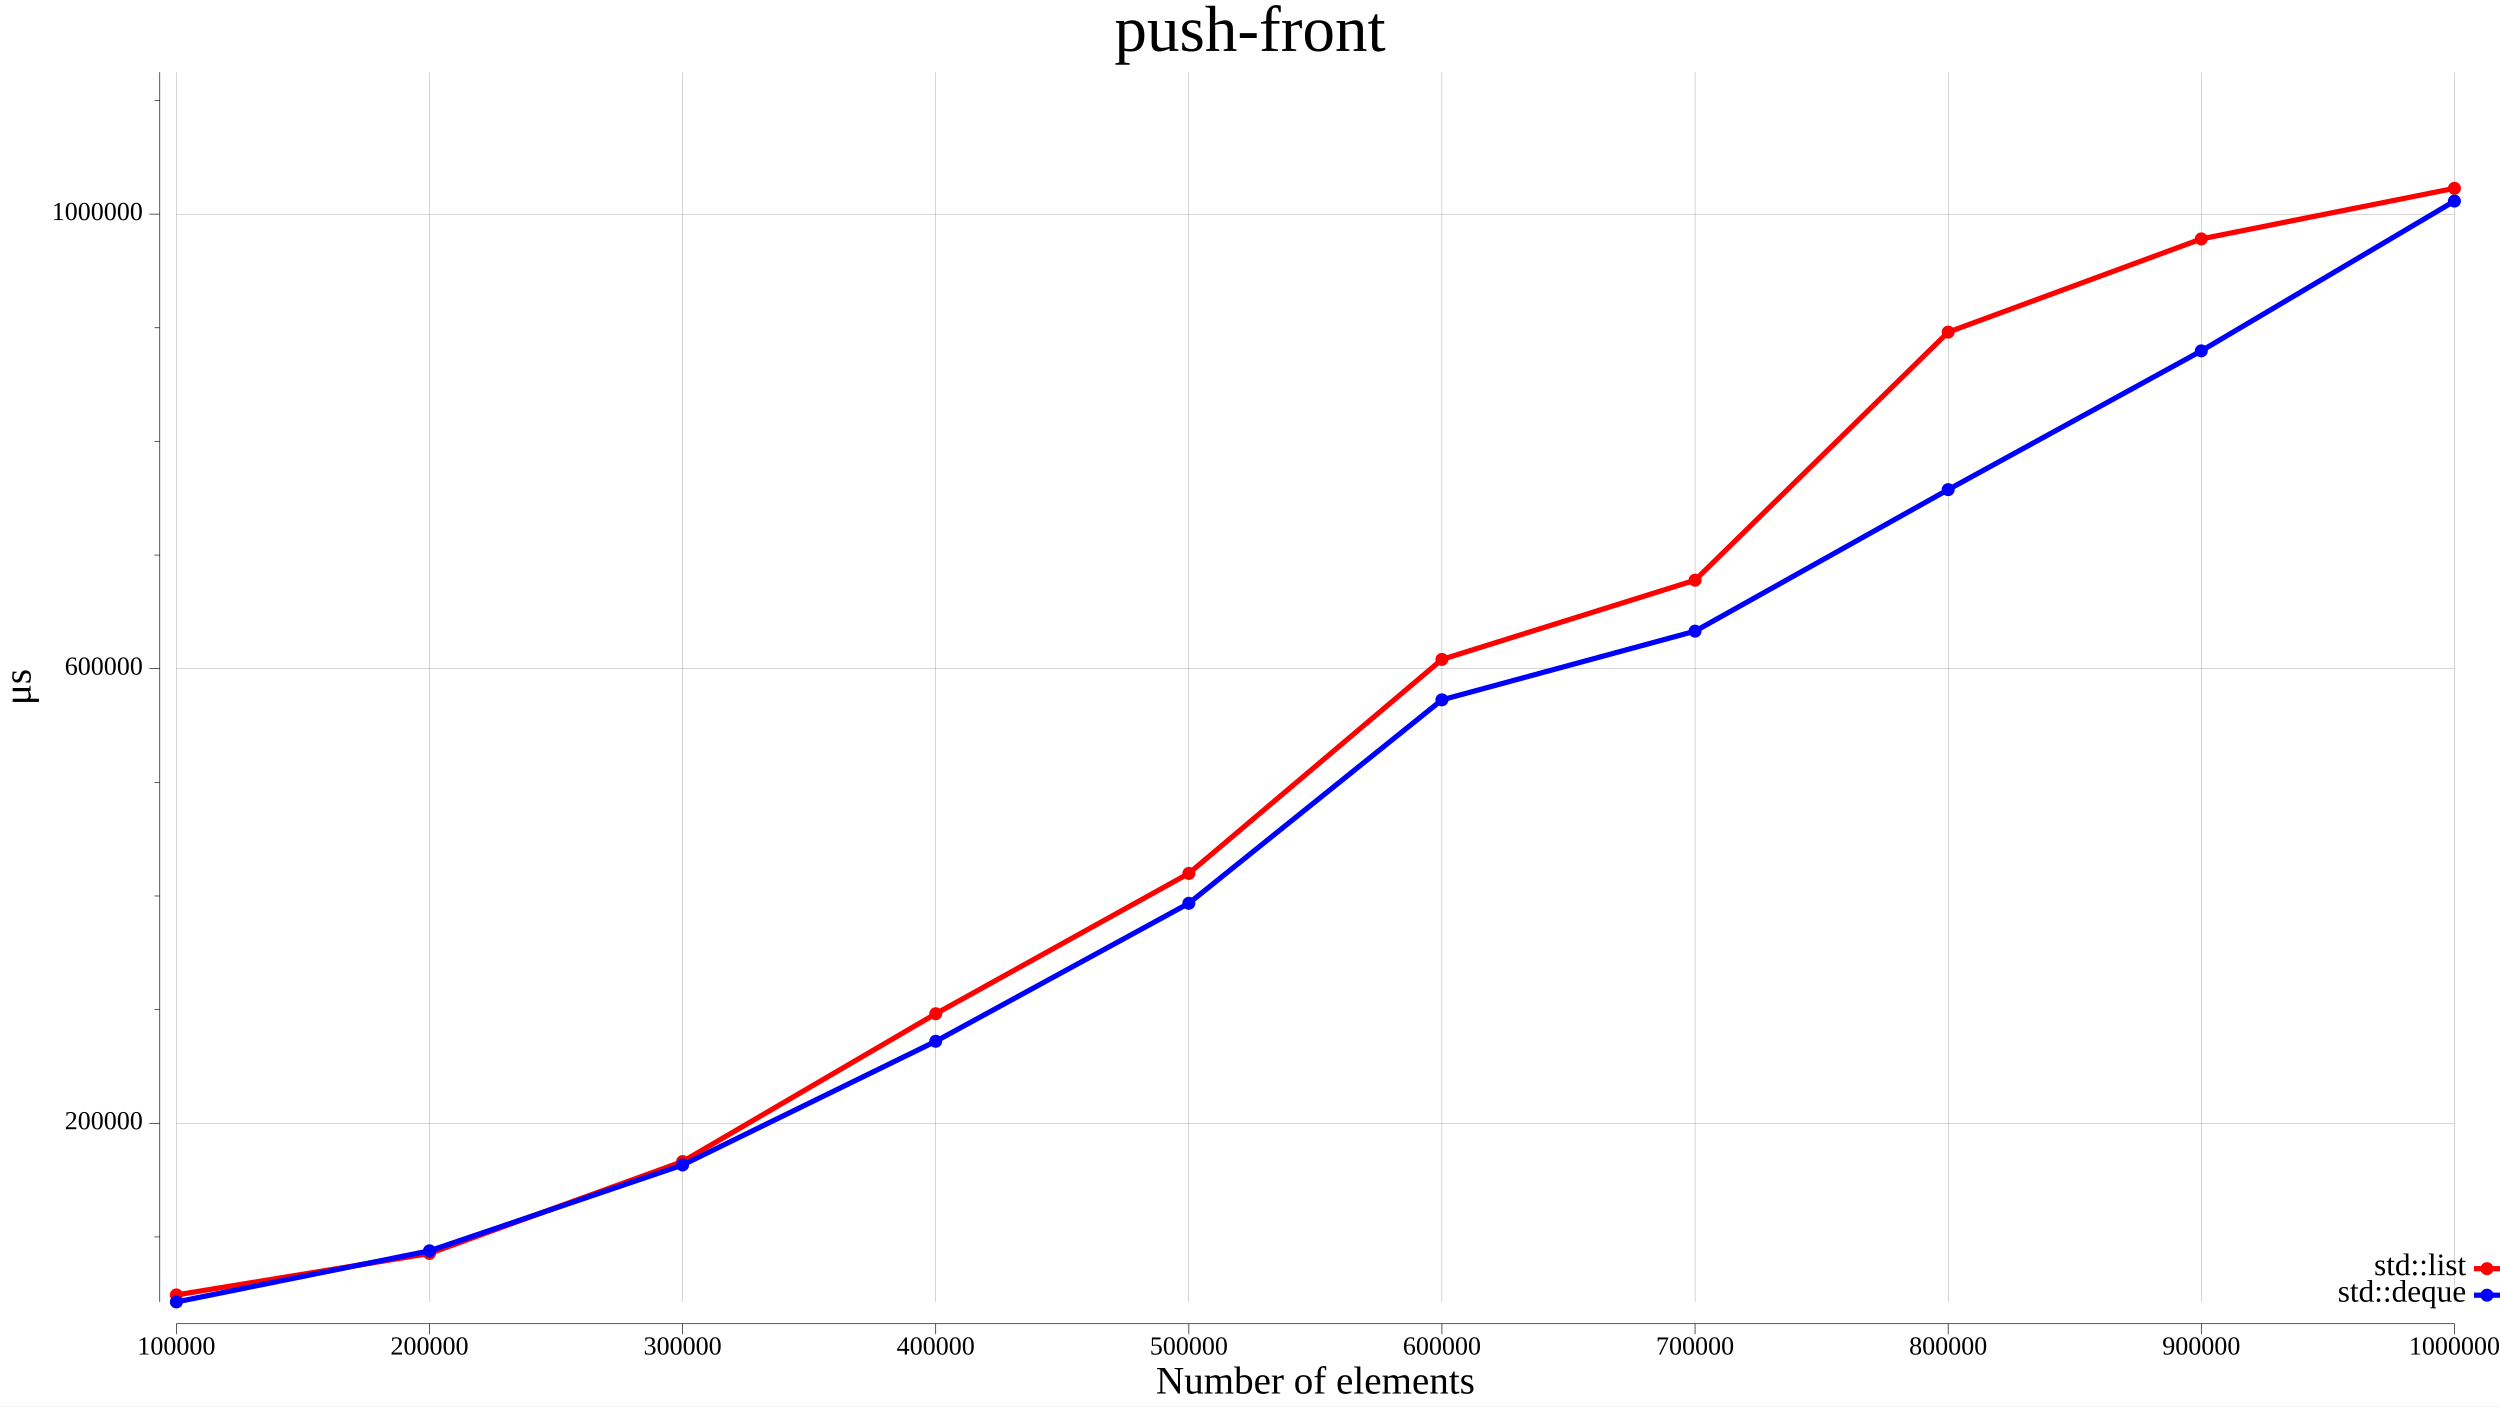
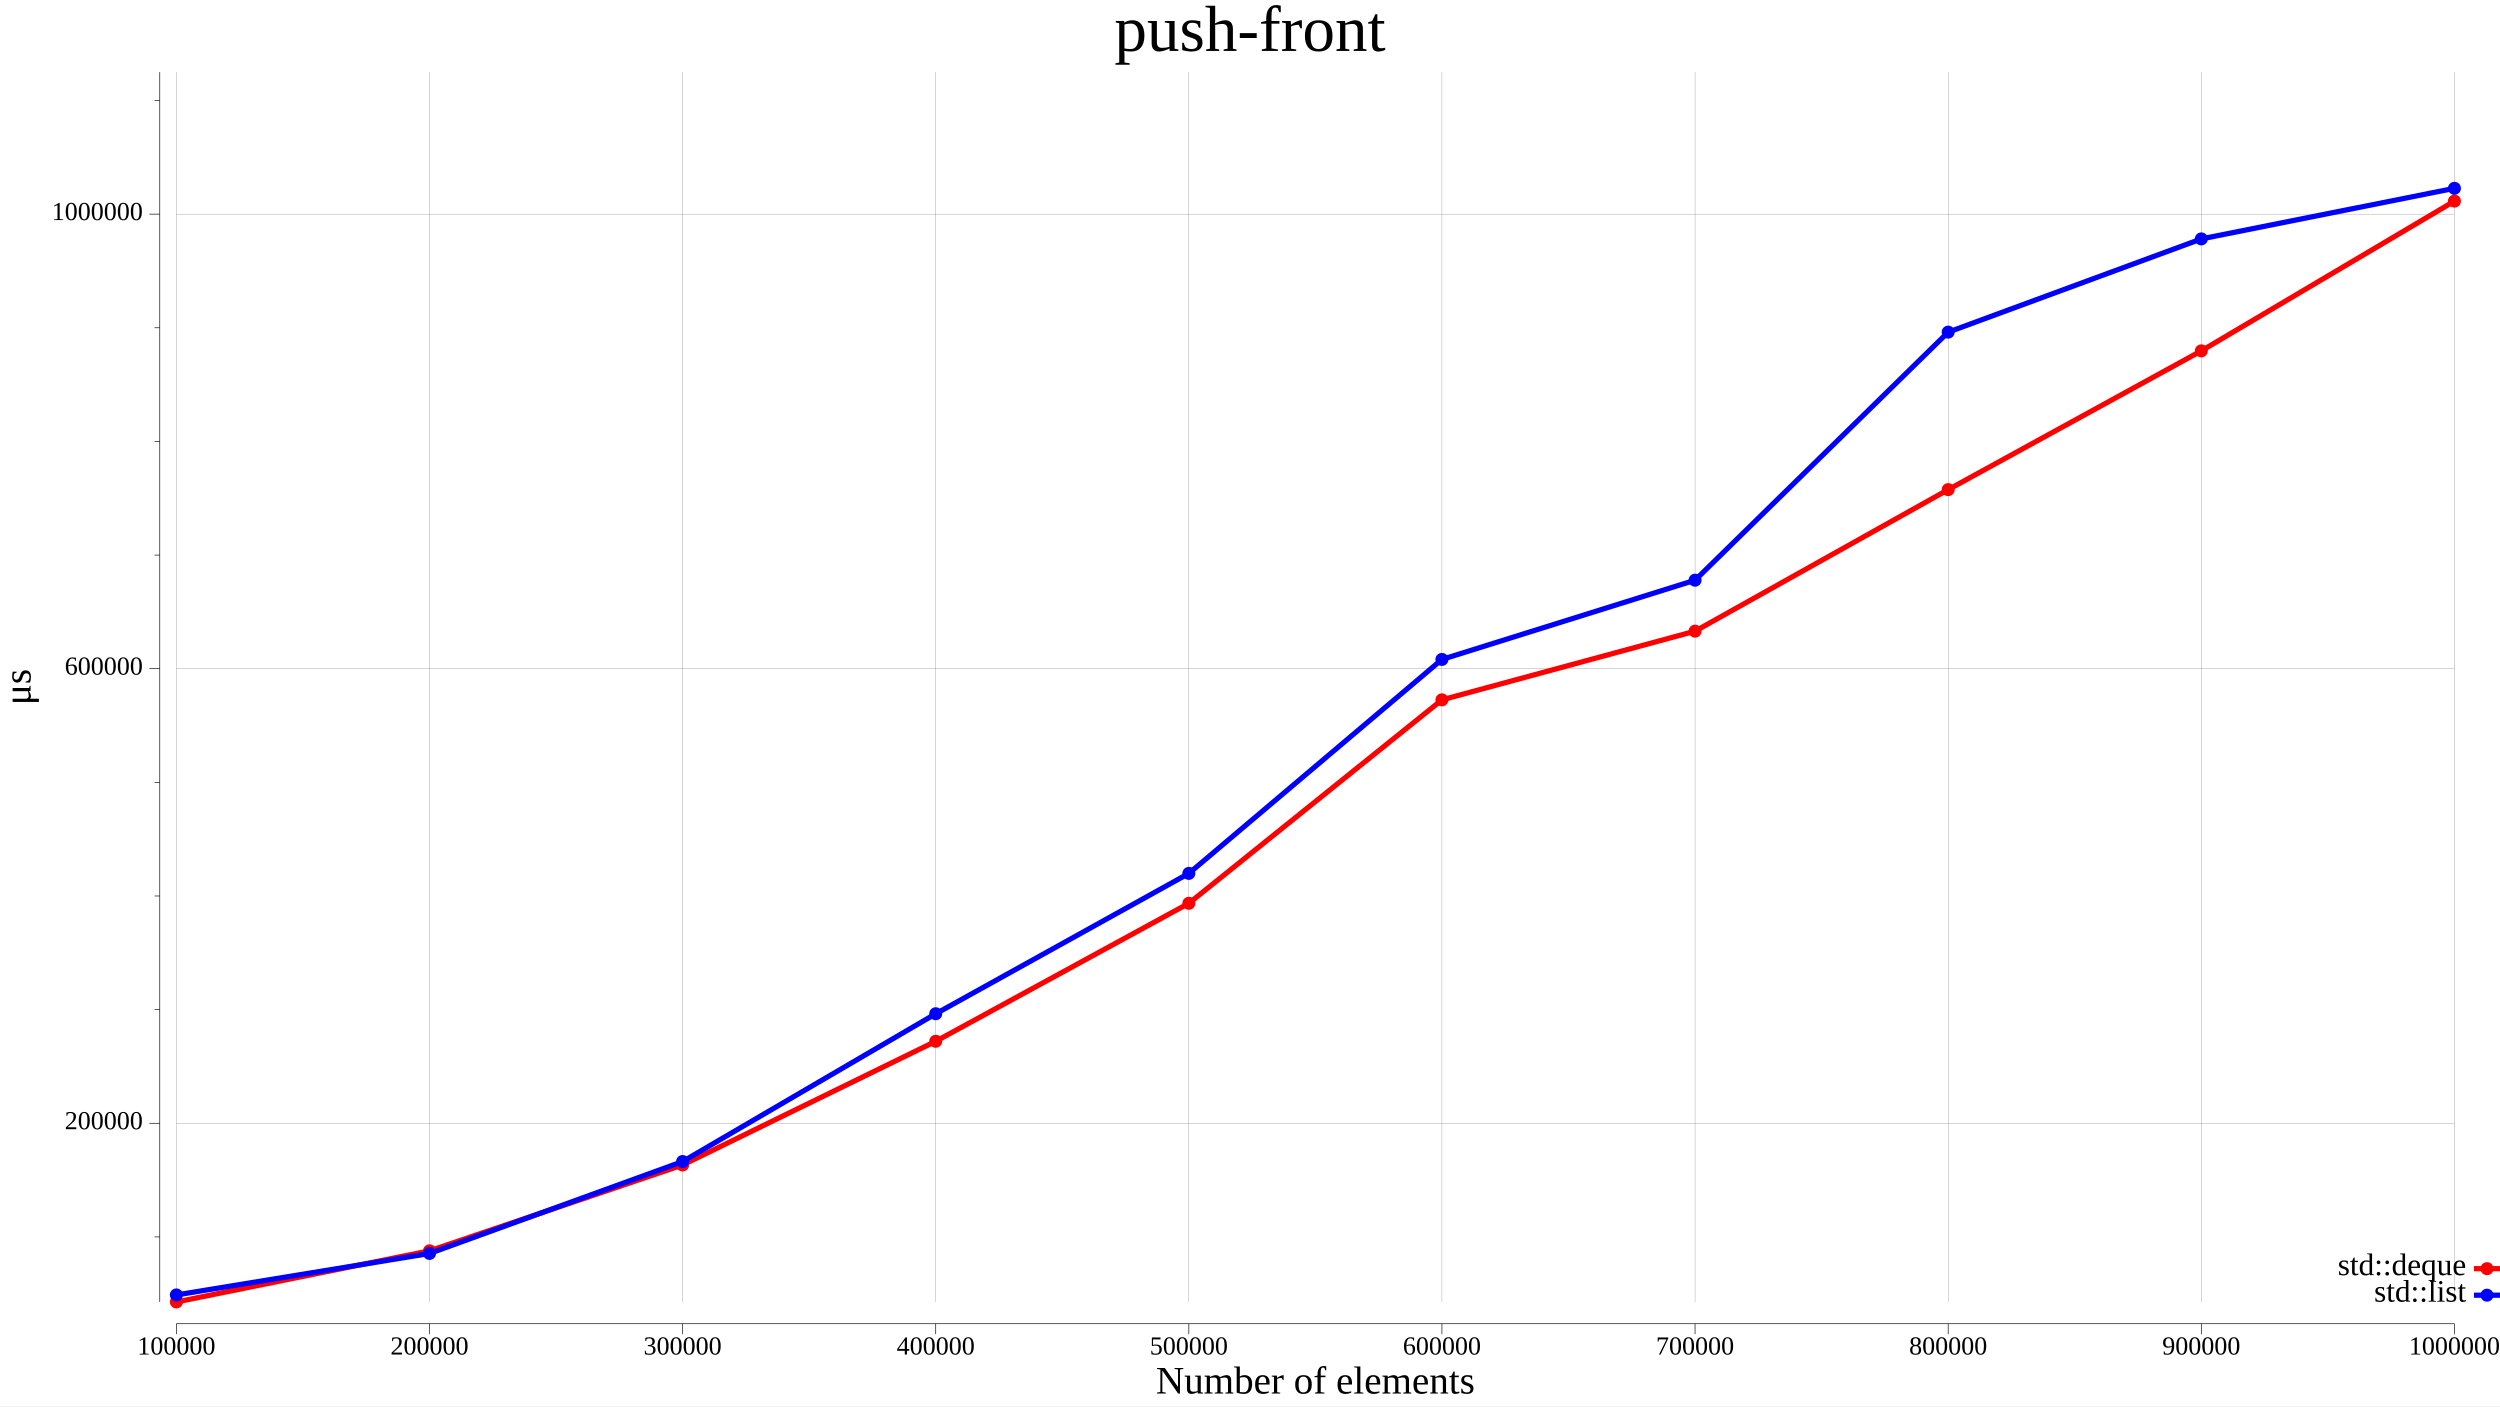
<svg xmlns="http://www.w3.org/2000/svg" width="1920pt" height="1080pt" viewBox="0 0 1920 1080">
  <g transform="scale(1, -1) translate(0, -1080)">
    <path d="M0,0L1920,0L1920,1080L0,1080Z" style="fill:#FFFFFF" />
    <text x="855.85" y="-1040.9" transform="scale(1, -1)" style="font-family:Liberation Serif;font-variant:normal;font-weight:normal;font-style:normal;font-size:50px">push-front</text>
    <text x="887.77" y="-9.756" transform="scale(1, -1)" style="font-family:Liberation Serif;font-variant:normal;font-weight:normal;font-style:normal;font-size:30px">Number of elements</text>
    <text x="105.46" y="-39.727" transform="scale(1, -1)" style="font-family:Liberation Serif;font-variant:normal;font-weight:normal;font-style:normal;font-size:20px">100000</text>
    <text x="299.86" y="-39.727" transform="scale(1, -1)" style="font-family:Liberation Serif;font-variant:normal;font-weight:normal;font-style:normal;font-size:20px">200000</text>
    <text x="494.25" y="-39.727" transform="scale(1, -1)" style="font-family:Liberation Serif;font-variant:normal;font-weight:normal;font-style:normal;font-size:20px">300000</text>
    <text x="688.64" y="-39.727" transform="scale(1, -1)" style="font-family:Liberation Serif;font-variant:normal;font-weight:normal;font-style:normal;font-size:20px">400000</text>
    <text x="883.03" y="-39.727" transform="scale(1, -1)" style="font-family:Liberation Serif;font-variant:normal;font-weight:normal;font-style:normal;font-size:20px">500000</text>
    <text x="1077.4" y="-39.727" transform="scale(1, -1)" style="font-family:Liberation Serif;font-variant:normal;font-weight:normal;font-style:normal;font-size:20px">600000</text>
    <text x="1271.8" y="-39.727" transform="scale(1, -1)" style="font-family:Liberation Serif;font-variant:normal;font-weight:normal;font-style:normal;font-size:20px">700000</text>
    <text x="1466.2" y="-39.727" transform="scale(1, -1)" style="font-family:Liberation Serif;font-variant:normal;font-weight:normal;font-style:normal;font-size:20px">800000</text>
    <text x="1660.6" y="-39.727" transform="scale(1, -1)" style="font-family:Liberation Serif;font-variant:normal;font-weight:normal;font-style:normal;font-size:20px">900000</text>
    <text x="1850" y="-39.727" transform="scale(1, -1)" style="font-family:Liberation Serif;font-variant:normal;font-weight:normal;font-style:normal;font-size:20px">1000000</text>
    <path d="M135.46,55.371L135.46,63.371" style="fill:none;stroke:#000000;stroke-width:0.5" />
    <path d="M329.86,55.371L329.86,63.371" style="fill:none;stroke:#000000;stroke-width:0.5" />
    <path d="M524.25,55.371L524.25,63.371" style="fill:none;stroke:#000000;stroke-width:0.5" />
    <path d="M718.64,55.371L718.64,63.371" style="fill:none;stroke:#000000;stroke-width:0.5" />
    <path d="M913.03,55.371L913.03,63.371" style="fill:none;stroke:#000000;stroke-width:0.5" />
    <path d="M1107.4,55.371L1107.4,63.371" style="fill:none;stroke:#000000;stroke-width:0.5" />
    <path d="M1301.8,55.371L1301.8,63.371" style="fill:none;stroke:#000000;stroke-width:0.5" />
    <path d="M1496.2,55.371L1496.2,63.371" style="fill:none;stroke:#000000;stroke-width:0.5" />
    <path d="M1690.6,55.371L1690.6,63.371" style="fill:none;stroke:#000000;stroke-width:0.5" />
    <path d="M1885,55.371L1885,63.371" style="fill:none;stroke:#000000;stroke-width:0.5" />
    <path d="M135.46,63.371L1885,63.371" style="fill:none;stroke:#000000;stroke-width:0.5" />
    <g transform="rotate(90)">
      <text x="538.49" y="23.467" transform="scale(1, -1)" style="font-family:Liberation Serif;font-variant:normal;font-weight:normal;font-style:normal;font-size:30px">μs</text>
    </g>
    <text x="49.712" y="-212.75" transform="scale(1, -1)" style="font-family:Liberation Serif;font-variant:normal;font-weight:normal;font-style:normal;font-size:20px">200000</text>
    <text x="49.712" y="-561.87" transform="scale(1, -1)" style="font-family:Liberation Serif;font-variant:normal;font-weight:normal;font-style:normal;font-size:20px">600000</text>
    <text x="39.712" y="-910.98" transform="scale(1, -1)" style="font-family:Liberation Serif;font-variant:normal;font-weight:normal;font-style:normal;font-size:20px">1000000</text>
    <path d="M114.71,217.32L122.71,217.32" style="fill:none;stroke:#000000;stroke-width:0.5" />
    <path d="M114.71,566.44L122.71,566.44" style="fill:none;stroke:#000000;stroke-width:0.5" />
    <path d="M114.71,915.55L122.71,915.55" style="fill:none;stroke:#000000;stroke-width:0.5" />
    <path d="M118.71,130.04L122.71,130.04" style="fill:none;stroke:#000000;stroke-width:0.5" />
    <path d="M118.71,304.6L122.71,304.6" style="fill:none;stroke:#000000;stroke-width:0.5" />
    <path d="M118.71,391.88L122.71,391.88" style="fill:none;stroke:#000000;stroke-width:0.5" />
    <path d="M118.71,479.16L122.71,479.16" style="fill:none;stroke:#000000;stroke-width:0.5" />
    <path d="M118.71,653.71L122.71,653.71" style="fill:none;stroke:#000000;stroke-width:0.5" />
    <path d="M118.71,740.99L122.71,740.99" style="fill:none;stroke:#000000;stroke-width:0.5" />
    <path d="M118.71,828.27L122.71,828.27" style="fill:none;stroke:#000000;stroke-width:0.5" />
    <path d="M118.71,1002.8L122.71,1002.8" style="fill:none;stroke:#000000;stroke-width:0.5" />
    <path d="M122.71,80.11L122.71,1024.6" style="fill:none;stroke:#000000;stroke-width:0.5" />
    <path d="M135.46,80.11L135.46,1024.6" style="fill:none;stroke:#808080;stroke-width:0.25" />
    <path d="M329.86,80.11L329.86,1024.6" style="fill:none;stroke:#808080;stroke-width:0.25" />
    <path d="M524.25,80.11L524.25,1024.6" style="fill:none;stroke:#808080;stroke-width:0.25" />
    <path d="M718.64,80.11L718.64,1024.6" style="fill:none;stroke:#808080;stroke-width:0.25" />
    <path d="M913.03,80.11L913.03,1024.6" style="fill:none;stroke:#808080;stroke-width:0.25" />
    <path d="M1107.4,80.11L1107.4,1024.6" style="fill:none;stroke:#808080;stroke-width:0.25" />
    <path d="M1301.8,80.11L1301.8,1024.6" style="fill:none;stroke:#808080;stroke-width:0.25" />
    <path d="M1496.2,80.11L1496.2,1024.6" style="fill:none;stroke:#808080;stroke-width:0.25" />
    <path d="M1690.6,80.11L1690.6,1024.6" style="fill:none;stroke:#808080;stroke-width:0.25" />
    <path d="M1885,80.11L1885,1024.6" style="fill:none;stroke:#808080;stroke-width:0.25" />
    <path d="M135.46,217.32L1885,217.32" style="fill:none;stroke:#808080;stroke-width:0.25" />
    <path d="M135.46,566.44L1885,566.44" style="fill:none;stroke:#808080;stroke-width:0.25" />
    <path d="M135.46,915.55L1885,915.55" style="fill:none;stroke:#808080;stroke-width:0.25" />
-     <path d="M135.46,85.5L329.86,117.35L524.25,187.94L718.64,301.45L913.03,409.23L1107.4,573.56L1301.8,634.41L1496.2,824.92L1690.6,896.52L1885,935.37" style="fill:none;stroke:#FF0000;stroke-width:4" />
-     <path d="M140.46,85.5A5,5 0 1 1 130.46,85.5A5,5 0 1 1 140.46,85.5Z" style="fill:#FF0000" />
-     <path d="M334.86,117.35A5,5 0 1 1 324.86,117.35A5,5 0 1 1 334.86,117.35Z" style="fill:#FF0000" />
-     <path d="M529.25,187.94A5,5 0 1 1 519.25,187.94A5,5 0 1 1 529.25,187.94Z" style="fill:#FF0000" />
-     <path d="M723.64,301.45A5,5 0 1 1 713.64,301.45A5,5 0 1 1 723.64,301.45Z" style="fill:#FF0000" />
-     <path d="M918.03,409.23A5,5 0 1 1 908.03,409.23A5,5 0 1 1 918.03,409.23Z" style="fill:#FF0000" />
-     <path d="M1112.4,573.56A5,5 0 1 1 1102.4,573.56A5,5 0 1 1 1112.4,573.56Z" style="fill:#FF0000" />
-     <path d="M1306.8,634.41A5,5 0 1 1 1296.8,634.41A5,5 0 1 1 1306.8,634.41Z" style="fill:#FF0000" />
-     <path d="M1501.2,824.92A5,5 0 1 1 1491.2,824.92A5,5 0 1 1 1501.2,824.92Z" style="fill:#FF0000" />
-     <path d="M1695.6,896.52A5,5 0 1 1 1685.6,896.52A5,5 0 1 1 1695.6,896.52Z" style="fill:#FF0000" />
-     <path d="M1890,935.37A5,5 0 1 1 1880,935.37A5,5 0 1 1 1890,935.37Z" style="fill:#FF0000" />
-     <path d="M135.46,80.11L329.86,119.38L524.25,185.3L718.64,280.3L913.03,386.27L1107.4,542.52L1301.8,595.27L1496.2,703.97L1690.6,810.54L1885,925.57" style="fill:none;stroke:#0000FF;stroke-width:4" />
-     <path d="M140.46,80.11A5,5 0 1 1 130.46,80.11A5,5 0 1 1 140.46,80.11Z" style="fill:#0000FF" />
-     <path d="M334.86,119.38A5,5 0 1 1 324.86,119.38A5,5 0 1 1 334.86,119.38Z" style="fill:#0000FF" />
-     <path d="M529.25,185.3A5,5 0 1 1 519.25,185.3A5,5 0 1 1 529.25,185.3Z" style="fill:#0000FF" />
-     <path d="M723.64,280.3A5,5 0 1 1 713.64,280.3A5,5 0 1 1 723.64,280.3Z" style="fill:#0000FF" />
-     <path d="M918.03,386.27A5,5 0 1 1 908.03,386.27A5,5 0 1 1 918.03,386.27Z" style="fill:#0000FF" />
-     <path d="M1112.4,542.52A5,5 0 1 1 1102.4,542.52A5,5 0 1 1 1112.4,542.52Z" style="fill:#0000FF" />
-     <path d="M1306.8,595.27A5,5 0 1 1 1296.8,595.27A5,5 0 1 1 1306.8,595.27Z" style="fill:#0000FF" />
-     <path d="M1501.2,703.97A5,5 0 1 1 1491.2,703.97A5,5 0 1 1 1501.2,703.97Z" style="fill:#0000FF" />
-     <path d="M1695.6,810.54A5,5 0 1 1 1685.6,810.54A5,5 0 1 1 1695.6,810.54Z" style="fill:#0000FF" />
-     <path d="M1890,925.57A5,5 0 1 1 1880,925.57A5,5 0 1 1 1890,925.57Z" style="fill:#0000FF" />
+     <path d="M135.46,80.11L329.86,119.38L524.25,185.3L718.64,280.3L913.03,386.27L1107.4,542.52L1301.8,595.27L1496.2,703.97L1690.6,810.54L1885,925.57" style="fill:none;stroke:#FF0000;stroke-width:4" />
+     <path d="M140.46,80.11A5,5 0 1 1 130.46,80.11A5,5 0 1 1 140.46,80.11Z" style="fill:#FF0000" />
+     <path d="M334.86,119.38A5,5 0 1 1 324.86,119.38A5,5 0 1 1 334.86,119.38Z" style="fill:#FF0000" />
+     <path d="M529.25,185.3A5,5 0 1 1 519.25,185.3A5,5 0 1 1 529.25,185.3Z" style="fill:#FF0000" />
+     <path d="M723.64,280.3A5,5 0 1 1 713.64,280.3A5,5 0 1 1 723.64,280.3Z" style="fill:#FF0000" />
+     <path d="M918.03,386.27A5,5 0 1 1 908.03,386.27A5,5 0 1 1 918.03,386.27Z" style="fill:#FF0000" />
+     <path d="M1112.4,542.52A5,5 0 1 1 1102.4,542.52A5,5 0 1 1 1112.4,542.52Z" style="fill:#FF0000" />
+     <path d="M1306.8,595.27A5,5 0 1 1 1296.8,595.27A5,5 0 1 1 1306.8,595.27Z" style="fill:#FF0000" />
+     <path d="M1501.2,703.97A5,5 0 1 1 1491.2,703.97A5,5 0 1 1 1501.2,703.97Z" style="fill:#FF0000" />
+     <path d="M1695.6,810.54A5,5 0 1 1 1685.6,810.54A5,5 0 1 1 1695.6,810.54Z" style="fill:#FF0000" />
+     <path d="M1890,925.57A5,5 0 1 1 1880,925.57A5,5 0 1 1 1890,925.57Z" style="fill:#FF0000" />
+     <path d="M135.46,85.5L329.86,117.35L524.25,187.94L718.64,301.45L913.03,409.23L1107.4,573.56L1301.8,634.41L1496.2,824.92L1690.6,896.52L1885,935.37" style="fill:none;stroke:#0000FF;stroke-width:4" />
+     <path d="M140.46,85.5A5,5 0 1 1 130.46,85.5A5,5 0 1 1 140.46,85.5Z" style="fill:#0000FF" />
+     <path d="M334.86,117.35A5,5 0 1 1 324.86,117.35A5,5 0 1 1 334.86,117.35Z" style="fill:#0000FF" />
+     <path d="M529.25,187.94A5,5 0 1 1 519.25,187.94A5,5 0 1 1 529.25,187.94Z" style="fill:#0000FF" />
+     <path d="M723.64,301.45A5,5 0 1 1 713.64,301.45A5,5 0 1 1 723.64,301.45Z" style="fill:#0000FF" />
+     <path d="M918.03,409.23A5,5 0 1 1 908.03,409.23A5,5 0 1 1 918.03,409.23Z" style="fill:#0000FF" />
+     <path d="M1112.4,573.56A5,5 0 1 1 1102.4,573.56A5,5 0 1 1 1112.4,573.56Z" style="fill:#0000FF" />
+     <path d="M1306.8,634.41A5,5 0 1 1 1296.8,634.41A5,5 0 1 1 1306.8,634.41Z" style="fill:#0000FF" />
+     <path d="M1501.2,824.92A5,5 0 1 1 1491.2,824.92A5,5 0 1 1 1501.2,824.92Z" style="fill:#0000FF" />
+     <path d="M1695.6,896.52A5,5 0 1 1 1685.6,896.52A5,5 0 1 1 1695.6,896.52Z" style="fill:#0000FF" />
+     <path d="M1890,935.37A5,5 0 1 1 1880,935.37A5,5 0 1 1 1890,935.37Z" style="fill:#0000FF" />
    <path d="M1900,105.66L1920,105.66" style="fill:none;stroke:#FF0000;stroke-width:4" />
    <path d="M1915,105.66A5,5 0 1 1 1905,105.66A5,5 0 1 1 1915,105.66Z" style="fill:#FF0000" />
-     <text x="1823.3" y="-100.69" transform="scale(1, -1)" style="font-family:Liberation Serif;font-variant:normal;font-weight:normal;font-style:normal;font-size:24px">std::list</text>
+     <text x="1795.4" y="-100.69" transform="scale(1, -1)" style="font-family:Liberation Serif;font-variant:normal;font-weight:normal;font-style:normal;font-size:24px">std::deque</text>
    <path d="M1900,85.294L1920,85.294" style="fill:none;stroke:#0000FF;stroke-width:4" />
    <path d="M1915,85.294A5,5 0 1 1 1905,85.294A5,5 0 1 1 1915,85.294Z" style="fill:#0000FF" />
-     <text x="1795.4" y="-80.319" transform="scale(1, -1)" style="font-family:Liberation Serif;font-variant:normal;font-weight:normal;font-style:normal;font-size:24px">std::deque</text>
+     <text x="1823.3" y="-80.319" transform="scale(1, -1)" style="font-family:Liberation Serif;font-variant:normal;font-weight:normal;font-style:normal;font-size:24px">std::list</text>
  </g>
</svg>
